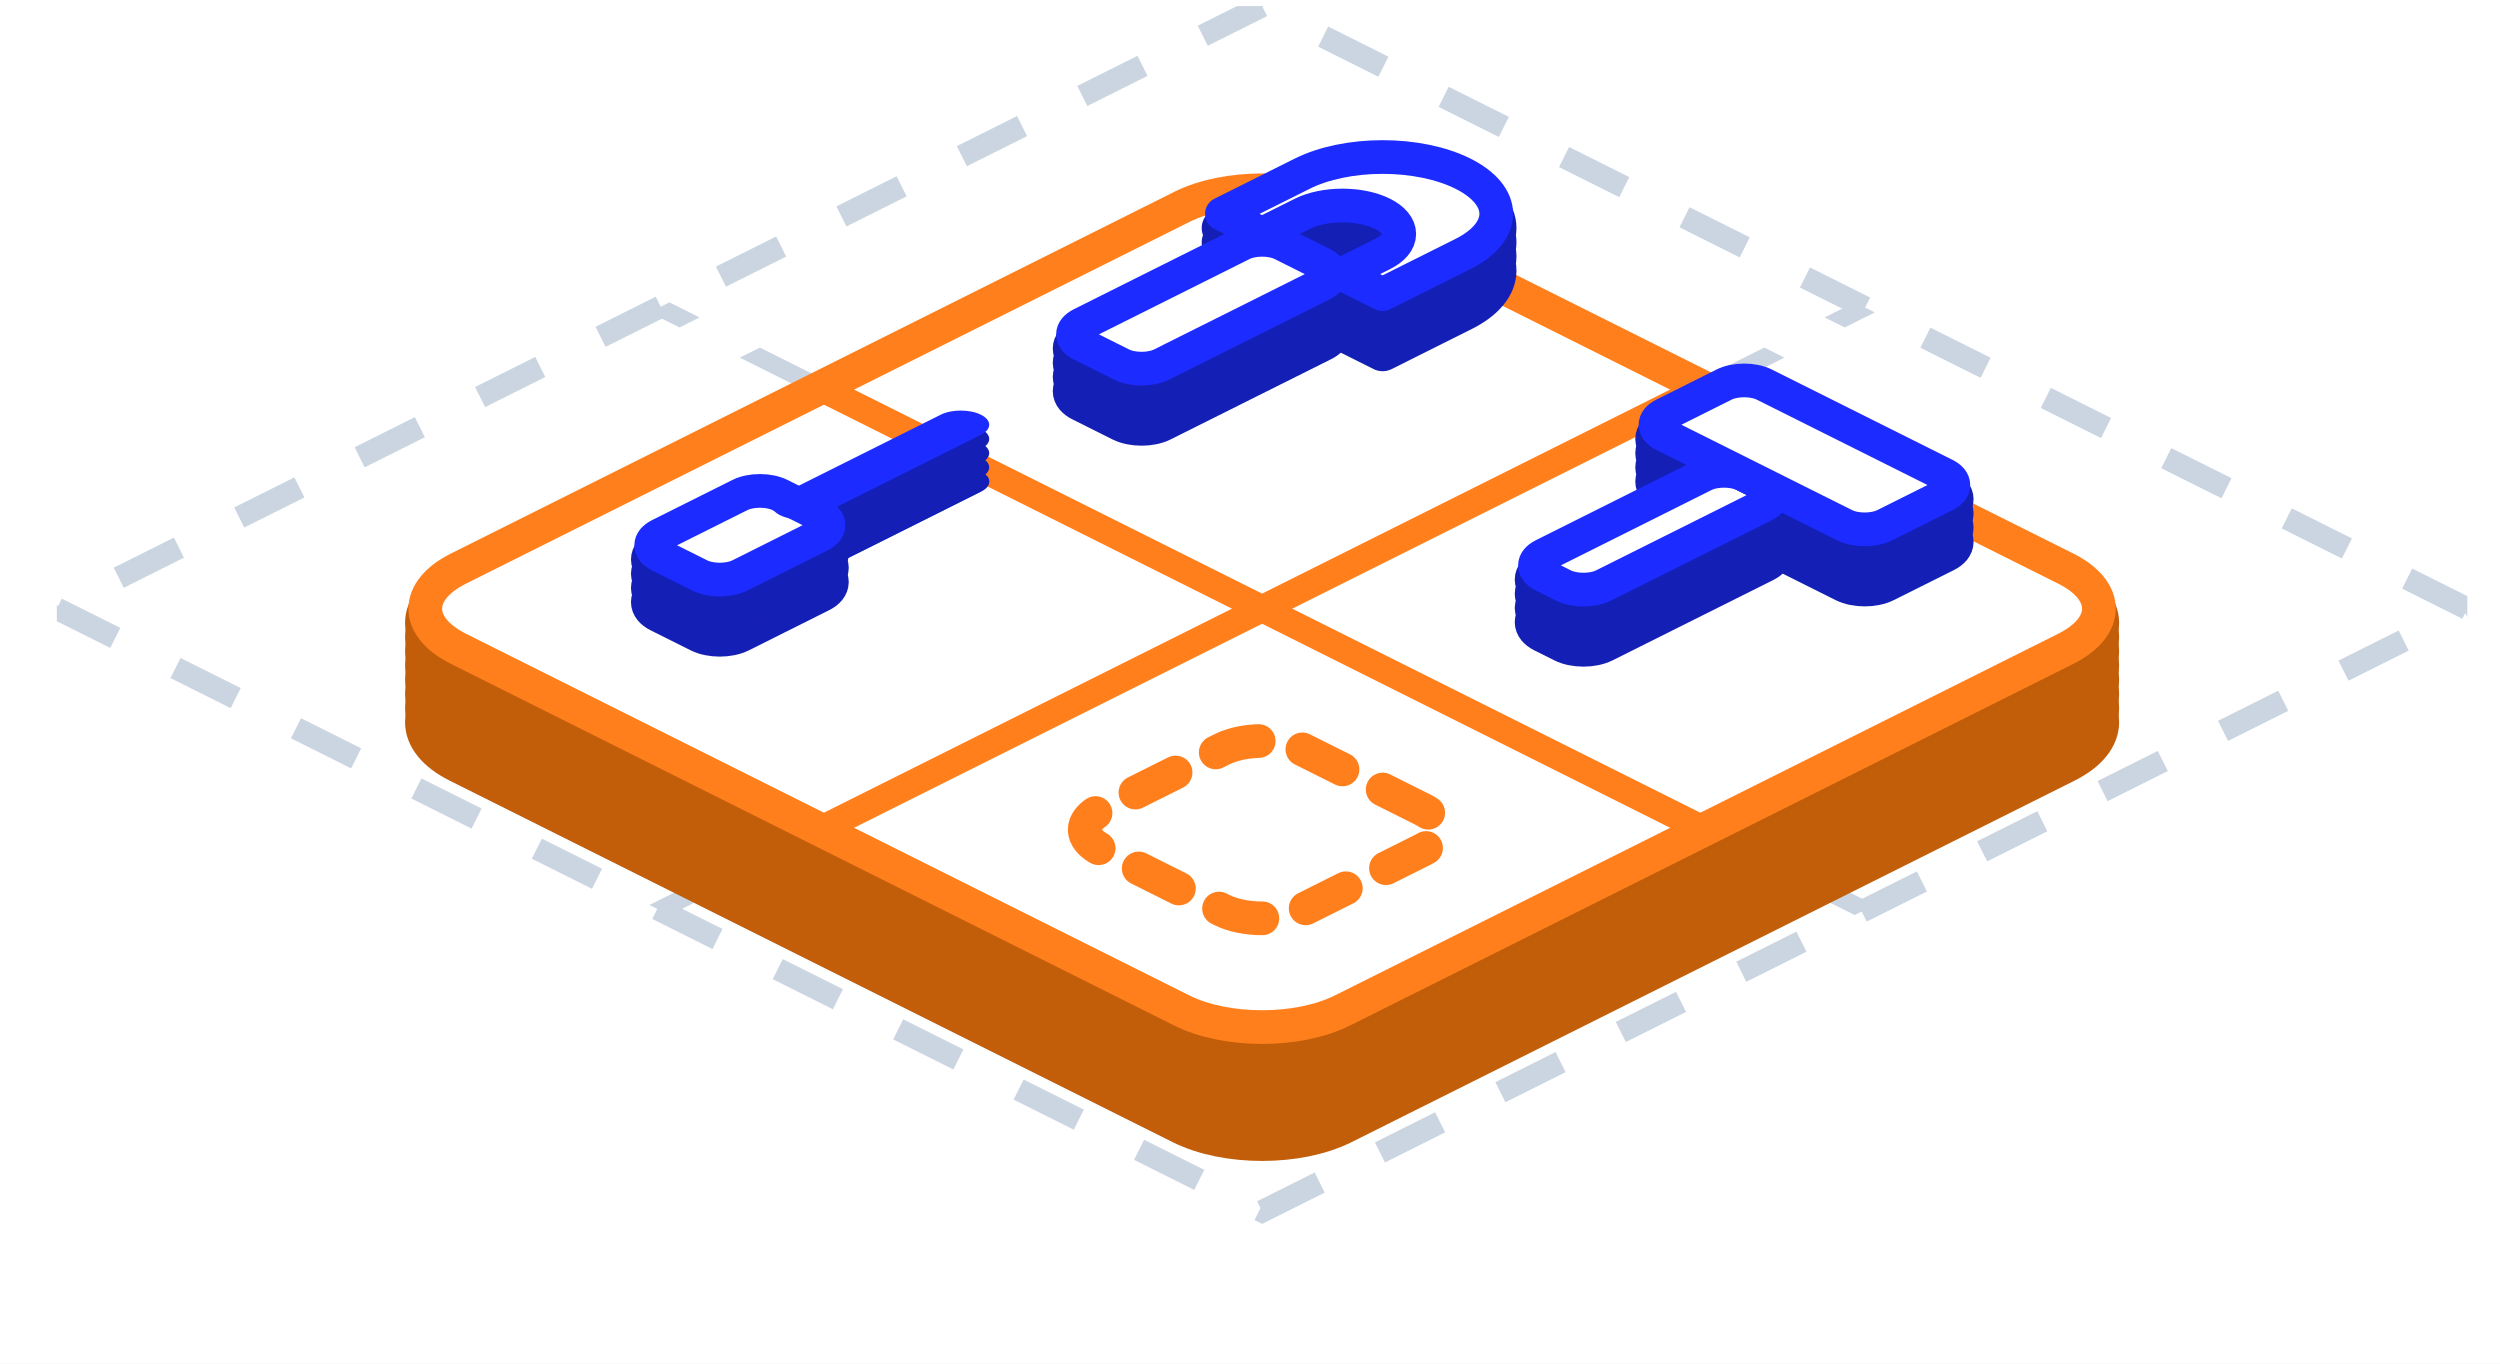
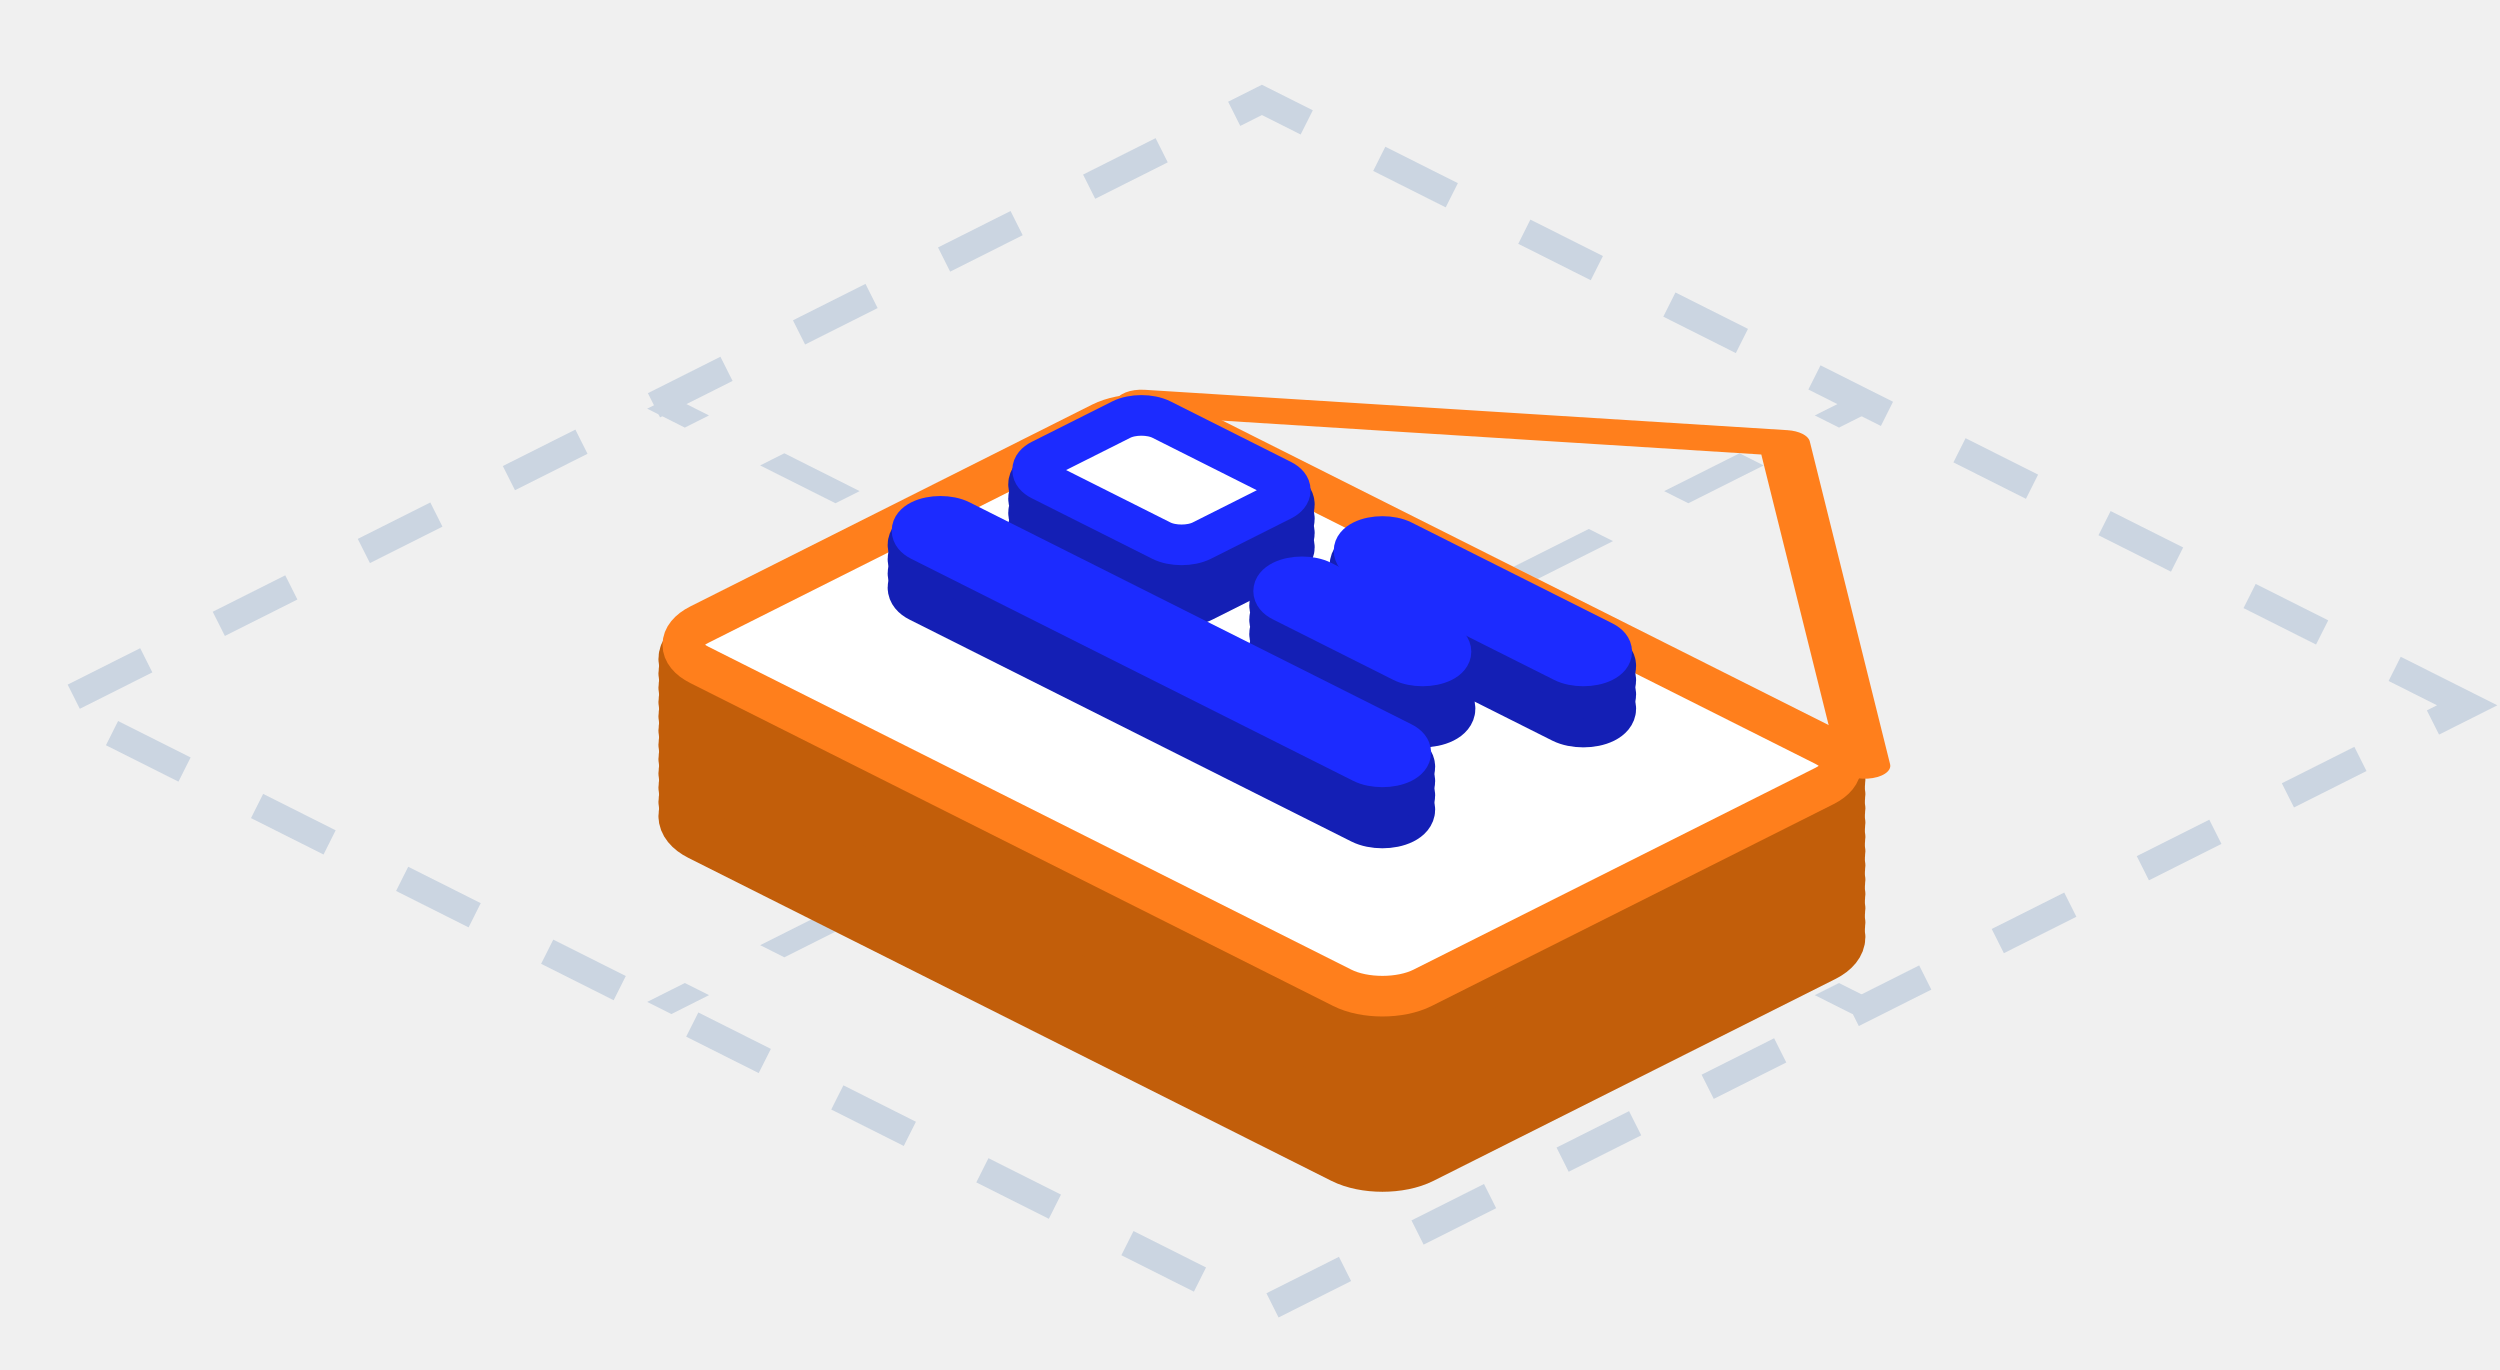
- <svg xmlns="http://www.w3.org/2000/svg" width="88" height="48" viewBox="0 0 88 48" fill="none">
-   <g clip-path="url(#clip0_1308_7983)">
-     <rect width="88" height="48" fill="white" />
-     <g clip-path="url(#clip1_1308_7983)">
-       <path d="M86.852 21.426L44.426 0.213L1.999 21.426L44.426 42.639L86.852 21.426Z" stroke="#CBD5E1" stroke-width="0.791" stroke-dasharray="2.37 2.37" />
-       <path d="M65.641 10.82L65.287 10.643L64.226 11.173L64.58 11.35L64.933 11.527L65.994 10.997L65.641 10.82ZM62.459 12.411L62.105 12.234L59.984 13.295L60.337 13.472L60.691 13.648L62.812 12.588L62.459 12.411ZM58.216 14.532L57.862 14.355L55.741 15.416L56.095 15.593L56.448 15.77L58.57 14.709L58.216 14.532ZM53.973 16.654L53.62 16.477L51.498 17.537L51.852 17.714L52.206 17.891L54.327 16.83L53.973 16.654ZM49.731 18.775L49.377 18.598L47.256 19.659L47.609 19.835L47.963 20.012L50.084 18.952L49.731 18.775ZM45.488 20.896L45.135 20.719L43.013 21.78L43.367 21.957L43.72 22.134L45.842 21.073L45.488 20.896ZM41.245 23.017L40.892 22.841L38.771 23.901L39.124 24.078L39.478 24.255L41.599 23.194L41.245 23.017ZM37.003 25.139L36.649 24.962L34.528 26.023L34.882 26.199L35.235 26.376L37.356 25.316L37.003 25.139ZM32.76 27.26L32.407 27.083L30.285 28.144L30.639 28.321L30.992 28.497L33.114 27.437L32.76 27.26ZM28.517 29.381L28.164 29.205L26.043 30.265L26.396 30.442L26.75 30.619L28.871 29.558L28.517 29.381ZM24.275 31.503L23.921 31.326L22.861 31.856L23.214 32.033L23.568 32.21L24.628 31.68L24.275 31.503Z" fill="#CBD5E1" />
-       <path d="M23.211 10.82L22.857 10.997L23.918 11.527L24.272 11.35L24.625 11.173L23.564 10.643L23.211 10.82ZM26.393 12.411L26.039 12.588L28.161 13.648L28.514 13.472L28.868 13.295L26.747 12.234L26.393 12.411ZM30.636 14.532L30.282 14.709L32.403 15.77L32.757 15.593L33.11 15.416L30.989 14.355L30.636 14.532ZM34.878 16.654L34.525 16.83L36.646 17.891L36.999 17.714L37.353 17.537L35.232 16.477L34.878 16.654ZM39.121 18.775L38.767 18.952L40.889 20.012L41.242 19.835L41.596 19.659L39.474 18.598L39.121 18.775ZM43.364 20.896L43.01 21.073L45.131 22.134L45.485 21.957L45.838 21.78L43.717 20.719L43.364 20.896ZM47.606 23.017L47.253 23.194L49.374 24.255L49.727 24.078L50.081 23.901L47.96 22.841L47.606 23.017ZM51.849 25.139L51.495 25.316L53.617 26.376L53.97 26.199L54.324 26.023L52.202 24.962L51.849 25.139ZM56.091 27.26L55.738 27.437L57.859 28.497L58.213 28.321L58.566 28.144L56.445 27.083L56.091 27.26ZM60.334 29.381L59.98 29.558L62.102 30.619L62.455 30.442L62.809 30.265L60.688 29.205L60.334 29.381ZM64.577 31.503L64.223 31.68L65.284 32.21L65.637 32.033L65.991 31.856L64.93 31.326L64.577 31.503Z" fill="#CBD5E1" />
-       <path d="M72.71 24.012L47.254 11.284C45.692 10.503 43.16 10.503 41.597 11.284L16.142 24.012C14.579 24.793 14.579 26.059 16.142 26.84L41.597 39.568C43.159 40.349 45.692 40.349 47.254 39.568L72.71 26.84C74.272 26.059 74.272 24.793 72.71 24.012Z" fill="white" stroke="#FF7F1C" stroke-width="1.186" stroke-linecap="round" stroke-linejoin="round" />
-       <path d="M72.71 24.012L47.254 11.284C45.692 10.503 43.16 10.503 41.597 11.284L16.142 24.012C14.579 24.793 14.579 26.059 16.142 26.84L41.597 39.568C43.159 40.349 45.692 40.349 47.254 39.568L72.71 26.84C74.272 26.059 74.272 24.793 72.71 24.012Z" fill="#C25E0A" stroke="#C25E0A" stroke-width="1.423" stroke-linecap="round" stroke-linejoin="round" />
-       <path d="M72.71 23.512L47.254 10.784C45.692 10.003 43.16 10.003 41.597 10.784L16.142 23.512C14.579 24.293 14.579 25.559 16.142 26.34L41.597 39.068C43.159 39.849 45.692 39.849 47.254 39.068L72.71 26.34C74.272 25.559 74.272 24.293 72.71 23.512Z" fill="#C25E0A" stroke="#C25E0A" stroke-width="1.423" stroke-linecap="round" stroke-linejoin="round" />
-       <path d="M72.71 23.012L47.254 10.284C45.692 9.503 43.16 9.503 41.597 10.284L16.142 23.012C14.579 23.793 14.579 25.059 16.142 25.84L41.597 38.568C43.159 39.349 45.692 39.349 47.254 38.568L72.71 25.84C74.272 25.059 74.272 23.793 72.71 23.012Z" fill="#C25E0A" stroke="#C25E0A" stroke-width="1.423" stroke-linecap="round" stroke-linejoin="round" />
-       <path d="M72.71 22.512L47.254 9.784C45.692 9.003 43.16 9.003 41.597 9.784L16.142 22.512C14.579 23.293 14.579 24.559 16.142 25.34L41.597 38.068C43.159 38.849 45.692 38.849 47.254 38.068L72.71 25.34C74.272 24.559 74.272 23.293 72.71 22.512Z" fill="#C25E0A" stroke="#C25E0A" stroke-width="1.423" stroke-linecap="round" stroke-linejoin="round" />
-       <path d="M72.71 22.012L47.254 9.284C45.692 8.503 43.16 8.503 41.597 9.284L16.142 22.012C14.579 22.793 14.579 24.059 16.142 24.84L41.597 37.568C43.159 38.349 45.692 38.349 47.254 37.568L72.71 24.84C74.272 24.059 74.272 22.793 72.71 22.012Z" fill="#C25E0A" stroke="#C25E0A" stroke-width="1.423" stroke-linecap="round" stroke-linejoin="round" />
-       <path d="M72.71 21.512L47.254 8.784C45.692 8.003 43.16 8.003 41.597 8.784L16.142 21.512C14.579 22.293 14.579 23.559 16.142 24.34L41.597 37.068C43.159 37.849 45.692 37.849 47.254 37.068L72.71 24.34C74.272 23.559 74.272 22.293 72.71 21.512Z" fill="#C25E0A" stroke="#C25E0A" stroke-width="1.423" stroke-linecap="round" stroke-linejoin="round" />
-       <path d="M72.71 21.012L47.254 8.284C45.692 7.503 43.16 7.503 41.597 8.284L16.142 21.012C14.579 21.793 14.579 23.059 16.142 23.84L41.597 36.568C43.159 37.349 45.692 37.349 47.254 36.568L72.71 23.84C74.272 23.059 74.272 21.793 72.71 21.012Z" fill="#C25E0A" stroke="#C25E0A" stroke-width="1.423" stroke-linecap="round" stroke-linejoin="round" />
-       <path d="M72.71 20.512L47.254 7.784C45.692 7.003 43.16 7.003 41.597 7.784L16.142 20.512C14.579 21.293 14.579 22.559 16.142 23.34L41.597 36.068C43.159 36.849 45.692 36.849 47.254 36.068L72.71 23.34C74.272 22.559 74.272 21.293 72.71 20.512Z" fill="#C25E0A" stroke="#C25E0A" stroke-width="1.423" stroke-linecap="round" stroke-linejoin="round" />
-       <path d="M72.71 20.012L47.254 7.284C45.692 6.503 43.16 6.503 41.597 7.284L16.142 20.012C14.579 20.793 14.579 22.059 16.142 22.84L41.597 35.568C43.159 36.349 45.692 36.349 47.254 35.568L72.71 22.84C74.272 22.059 74.272 20.793 72.71 20.012Z" fill="white" stroke="#FF7F1C" stroke-width="1.186" stroke-linecap="round" stroke-linejoin="round" />
-       <path d="M29.401 13.383C29.108 13.237 28.634 13.237 28.341 13.383C28.048 13.53 28.048 13.767 28.341 13.913L28.871 13.648L29.401 13.383ZM59.453 29.47C59.746 29.616 60.221 29.616 60.514 29.47C60.807 29.323 60.807 29.086 60.514 28.939L59.984 29.204L59.453 29.47ZM28.871 13.648L28.341 13.913L59.453 29.47L59.984 29.204L60.514 28.939L29.401 13.383L28.871 13.648Z" fill="#FF7F1C" />
-       <path d="M60.511 13.913C60.804 13.767 60.804 13.53 60.511 13.383C60.218 13.237 59.743 13.237 59.45 13.383L59.98 13.648L60.511 13.913ZM28.337 28.939C28.044 29.086 28.044 29.323 28.337 29.47C28.63 29.616 29.105 29.616 29.398 29.47L28.868 29.204L28.337 28.939ZM59.98 13.648L59.45 13.383L28.337 28.939L28.868 29.204L29.398 29.47L60.511 13.913L59.98 13.648Z" fill="#FF7F1C" />
-       <path d="M46.547 11.295L45.133 10.588C44.742 10.392 44.109 10.392 43.719 10.588L38.062 13.416C37.671 13.611 37.671 13.928 38.062 14.123L39.476 14.83C39.867 15.026 40.5 15.026 40.89 14.83L46.547 12.002C46.938 11.807 46.938 11.49 46.547 11.295Z" fill="white" stroke="#1C2BFF" stroke-width="1.186" stroke-linecap="round" stroke-linejoin="round" />
-       <path fill-rule="evenodd" clip-rule="evenodd" d="M43.011 9.527L45.84 8.113C46.59 7.738 47.607 7.527 48.668 7.527C49.729 7.527 50.746 7.738 51.496 8.113C52.246 8.488 52.668 8.996 52.668 9.527C52.668 10.057 52.246 10.566 51.496 10.941L48.668 12.355L47.254 11.648L48.668 10.941C49.043 10.754 49.254 10.499 49.254 10.234C49.254 9.969 49.043 9.714 48.668 9.527C48.293 9.339 47.784 9.234 47.254 9.234C46.723 9.234 46.215 9.339 45.84 9.527L44.425 10.234L43.011 9.527Z" fill="white" stroke="#1C2BFF" stroke-width="1.186" stroke-linecap="round" stroke-linejoin="round" />
-       <path d="M46.547 11.295L45.133 10.588C44.742 10.392 44.109 10.392 43.719 10.588L38.062 13.416C37.671 13.611 37.671 13.928 38.062 14.123L39.476 14.83C39.867 15.026 40.5 15.026 40.89 14.83L46.547 12.002C46.938 11.807 46.938 11.49 46.547 11.295Z" fill="#141FB5" stroke="#141FB5" stroke-width="1.423" stroke-linecap="round" stroke-linejoin="round" />
-       <path fill-rule="evenodd" clip-rule="evenodd" d="M43.011 9.527L45.84 8.113C46.59 7.738 47.607 7.527 48.668 7.527C49.729 7.527 50.746 7.738 51.496 8.113C52.246 8.488 52.668 8.996 52.668 9.527C52.668 10.057 52.246 10.566 51.496 10.941L48.668 12.355L47.254 11.648L48.668 10.941C49.043 10.754 49.254 10.499 49.254 10.234C49.254 9.969 49.043 9.714 48.668 9.527C48.293 9.339 47.784 9.234 47.254 9.234C46.723 9.234 46.215 9.339 45.84 9.527L44.425 10.234L43.011 9.527Z" fill="#141FB5" stroke="#141FB5" stroke-width="1.423" stroke-linecap="round" stroke-linejoin="round" />
-       <path d="M46.547 10.795L45.133 10.088C44.742 9.892 44.109 9.892 43.719 10.088L38.062 12.916C37.671 13.111 37.671 13.428 38.062 13.623L39.476 14.33C39.867 14.526 40.5 14.526 40.89 14.33L46.547 11.502C46.938 11.307 46.938 10.99 46.547 10.795Z" fill="#141FB5" stroke="#141FB5" stroke-width="1.423" stroke-linecap="round" stroke-linejoin="round" />
-       <path fill-rule="evenodd" clip-rule="evenodd" d="M43.011 9.027L45.84 7.613C46.59 7.238 47.607 7.027 48.668 7.027C49.729 7.027 50.746 7.238 51.496 7.613C52.246 7.988 52.668 8.496 52.668 9.027C52.668 9.557 52.246 10.066 51.496 10.441L48.668 11.855L47.254 11.148L48.668 10.441C49.043 10.254 49.254 9.999 49.254 9.734C49.254 9.469 49.043 9.214 48.668 9.027C48.293 8.839 47.784 8.734 47.254 8.734C46.723 8.734 46.215 8.839 45.84 9.027L44.425 9.734L43.011 9.027Z" fill="#141FB5" stroke="#141FB5" stroke-width="1.423" stroke-linecap="round" stroke-linejoin="round" />
-       <path d="M46.547 10.295L45.133 9.588C44.742 9.392 44.109 9.392 43.719 9.588L38.062 12.416C37.671 12.611 37.671 12.928 38.062 13.123L39.476 13.83C39.867 14.026 40.5 14.026 40.89 13.83L46.547 11.002C46.938 10.807 46.938 10.49 46.547 10.295Z" fill="#141FB5" stroke="#141FB5" stroke-width="1.423" stroke-linecap="round" stroke-linejoin="round" />
-       <path fill-rule="evenodd" clip-rule="evenodd" d="M43.011 8.527L45.84 7.113C46.59 6.738 47.607 6.527 48.668 6.527C49.729 6.527 50.746 6.738 51.496 7.113C52.246 7.488 52.668 7.996 52.668 8.527C52.668 9.057 52.246 9.566 51.496 9.941L48.668 11.355L47.254 10.648L48.668 9.941C49.043 9.754 49.254 9.499 49.254 9.234C49.254 8.969 49.043 8.714 48.668 8.527C48.293 8.339 47.784 8.234 47.254 8.234C46.723 8.234 46.215 8.339 45.84 8.527L44.425 9.234L43.011 8.527Z" fill="#141FB5" stroke="#141FB5" stroke-width="1.423" stroke-linecap="round" stroke-linejoin="round" />
-       <path d="M46.547 9.795L45.133 9.088C44.742 8.892 44.109 8.892 43.719 9.088L38.062 11.916C37.671 12.111 37.671 12.428 38.062 12.623L39.476 13.33C39.867 13.526 40.5 13.526 40.89 13.33L46.547 10.502C46.938 10.307 46.938 9.99 46.547 9.795Z" fill="#141FB5" stroke="#141FB5" stroke-width="1.423" stroke-linecap="round" stroke-linejoin="round" />
-       <path fill-rule="evenodd" clip-rule="evenodd" d="M43.011 8.027L45.84 6.613C46.59 6.238 47.607 6.027 48.668 6.027C49.729 6.027 50.746 6.238 51.496 6.613C52.246 6.988 52.668 7.496 52.668 8.027C52.668 8.557 52.246 9.066 51.496 9.441L48.668 10.855L47.254 10.148L48.668 9.441C49.043 9.254 49.254 8.999 49.254 8.734C49.254 8.469 49.043 8.214 48.668 8.027C48.293 7.839 47.784 7.734 47.254 7.734C46.723 7.734 46.215 7.839 45.84 8.027L44.425 8.734L43.011 8.027Z" fill="#141FB5" stroke="#141FB5" stroke-width="1.423" stroke-linecap="round" stroke-linejoin="round" />
-       <path d="M46.547 9.295L45.133 8.588C44.742 8.392 44.109 8.392 43.719 8.588L38.062 11.416C37.671 11.611 37.671 11.928 38.062 12.123L39.476 12.83C39.867 13.026 40.5 13.026 40.89 12.83L46.547 10.002C46.938 9.807 46.938 9.49 46.547 9.295Z" fill="white" stroke="#1C2BFF" stroke-width="1.186" stroke-linecap="round" stroke-linejoin="round" />
-       <path fill-rule="evenodd" clip-rule="evenodd" d="M43.011 7.527L45.84 6.113C46.59 5.738 47.607 5.527 48.668 5.527C49.729 5.527 50.746 5.738 51.496 6.113C52.246 6.488 52.668 6.996 52.668 7.527C52.668 8.057 52.246 8.566 51.496 8.941L48.668 10.355L47.254 9.648L48.668 8.941C49.043 8.754 49.254 8.499 49.254 8.234C49.254 7.969 49.043 7.714 48.668 7.527C48.293 7.339 47.784 7.234 47.254 7.234C46.723 7.234 46.215 7.339 45.84 7.527L44.425 8.234L43.011 7.527Z" fill="white" stroke="#1C2BFF" stroke-width="1.186" stroke-linecap="round" stroke-linejoin="round" />
-       <path d="M62.102 19.073L61.395 18.719C61.004 18.524 60.371 18.524 59.98 18.719L54.324 21.547C53.933 21.743 53.933 22.059 54.324 22.255L55.031 22.608C55.421 22.803 56.054 22.803 56.445 22.608L62.102 19.78C62.492 19.584 62.492 19.268 62.102 19.073Z" fill="white" stroke="#1C2BFF" stroke-width="1.186" stroke-linecap="round" stroke-linejoin="round" />
-       <path d="M68.466 18.719L62.102 15.537C61.711 15.342 61.078 15.342 60.687 15.537L58.566 16.598C58.176 16.793 58.176 17.11 58.566 17.305L64.93 20.487C65.321 20.682 65.954 20.682 66.344 20.487L68.466 19.426C68.856 19.231 68.856 18.914 68.466 18.719Z" fill="white" stroke="#1C2BFF" stroke-width="1.186" stroke-linecap="round" stroke-linejoin="round" />
-       <path d="M62.102 19.073L61.395 18.719C61.004 18.524 60.371 18.524 59.98 18.719L54.324 21.547C53.933 21.743 53.933 22.059 54.324 22.255L55.031 22.608C55.421 22.803 56.054 22.803 56.445 22.608L62.102 19.78C62.492 19.584 62.492 19.268 62.102 19.073Z" fill="#141FB5" stroke="#141FB5" stroke-width="1.423" stroke-linecap="round" stroke-linejoin="round" />
-       <path d="M68.466 18.719L62.102 15.537C61.711 15.342 61.078 15.342 60.687 15.537L58.566 16.598C58.176 16.793 58.176 17.11 58.566 17.305L64.93 20.487C65.321 20.682 65.954 20.682 66.344 20.487L68.466 19.426C68.856 19.231 68.856 18.914 68.466 18.719Z" fill="#141FB5" stroke="#141FB5" stroke-width="1.423" stroke-linecap="round" stroke-linejoin="round" />
-       <path d="M62.102 18.573L61.395 18.219C61.004 18.024 60.371 18.024 59.98 18.219L54.324 21.047C53.933 21.243 53.933 21.559 54.324 21.755L55.031 22.108C55.421 22.303 56.054 22.303 56.445 22.108L62.102 19.28C62.492 19.084 62.492 18.768 62.102 18.573Z" fill="#141FB5" stroke="#141FB5" stroke-width="1.423" stroke-linecap="round" stroke-linejoin="round" />
-       <path d="M68.466 18.219L62.102 15.037C61.711 14.842 61.078 14.842 60.687 15.037L58.566 16.098C58.176 16.293 58.176 16.61 58.566 16.805L64.93 19.987C65.321 20.182 65.954 20.182 66.344 19.987L68.466 18.926C68.856 18.731 68.856 18.414 68.466 18.219Z" fill="#141FB5" stroke="#141FB5" stroke-width="1.423" stroke-linecap="round" stroke-linejoin="round" />
-       <path d="M62.102 18.073L61.395 17.719C61.004 17.524 60.371 17.524 59.98 17.719L54.324 20.547C53.933 20.743 53.933 21.059 54.324 21.255L55.031 21.608C55.421 21.803 56.054 21.803 56.445 21.608L62.102 18.78C62.492 18.584 62.492 18.268 62.102 18.073Z" fill="#141FB5" stroke="#141FB5" stroke-width="1.423" stroke-linecap="round" stroke-linejoin="round" />
-       <path d="M68.466 17.719L62.102 14.537C61.711 14.342 61.078 14.342 60.687 14.537L58.566 15.598C58.176 15.793 58.176 16.11 58.566 16.305L64.93 19.487C65.321 19.682 65.954 19.682 66.344 19.487L68.466 18.426C68.856 18.231 68.856 17.914 68.466 17.719Z" fill="#141FB5" stroke="#141FB5" stroke-width="1.423" stroke-linecap="round" stroke-linejoin="round" />
-       <path d="M62.102 17.573L61.395 17.219C61.004 17.024 60.371 17.024 59.98 17.219L54.324 20.047C53.933 20.243 53.933 20.559 54.324 20.755L55.031 21.108C55.421 21.303 56.054 21.303 56.445 21.108L62.102 18.28C62.492 18.084 62.492 17.768 62.102 17.573Z" fill="#141FB5" stroke="#141FB5" stroke-width="1.423" stroke-linecap="round" stroke-linejoin="round" />
-       <path d="M68.466 17.219L62.102 14.037C61.711 13.842 61.078 13.842 60.687 14.037L58.566 15.098C58.176 15.293 58.176 15.61 58.566 15.805L64.93 18.987C65.321 19.182 65.954 19.182 66.344 18.987L68.466 17.926C68.856 17.731 68.856 17.414 68.466 17.219Z" fill="#141FB5" stroke="#141FB5" stroke-width="1.423" stroke-linecap="round" stroke-linejoin="round" />
-       <path d="M62.102 17.073L61.395 16.719C61.004 16.524 60.371 16.524 59.98 16.719L54.324 19.547C53.933 19.743 53.933 20.059 54.324 20.255L55.031 20.608C55.421 20.803 56.054 20.803 56.445 20.608L62.102 17.78C62.492 17.584 62.492 17.268 62.102 17.073Z" fill="white" stroke="#1C2BFF" stroke-width="1.186" stroke-linecap="round" stroke-linejoin="round" />
-       <path d="M68.466 16.719L62.102 13.537C61.711 13.342 61.078 13.342 60.687 13.537L58.566 14.598C58.176 14.793 58.176 15.11 58.566 15.305L64.93 18.487C65.321 18.682 65.954 18.682 66.344 18.487L68.466 17.426C68.856 17.231 68.856 16.914 68.466 16.719Z" fill="white" stroke="#1C2BFF" stroke-width="1.186" stroke-linecap="round" stroke-linejoin="round" />
-       <path d="M28.871 20.133L27.457 19.426C27.067 19.231 26.433 19.231 26.043 19.426L23.215 20.84C22.824 21.036 22.824 21.352 23.215 21.548L24.629 22.255C25.019 22.45 25.652 22.45 26.043 22.255L28.871 20.84C29.262 20.645 29.262 20.329 28.871 20.133Z" fill="white" stroke="#1C2BFF" stroke-width="1.186" stroke-linecap="round" stroke-linejoin="round" />
-       <path d="M27.456 19.427C27.066 19.622 27.066 19.938 27.456 20.134C27.847 20.329 28.48 20.329 28.871 20.134L28.163 19.78L27.456 19.427ZM34.527 17.305C34.918 17.11 34.918 16.793 34.527 16.598C34.137 16.403 33.504 16.403 33.113 16.598L33.82 16.952L34.527 17.305ZM28.163 19.78L28.871 20.134L34.527 17.305L33.82 16.952L33.113 16.598L27.456 19.427L28.163 19.78Z" fill="#1C2BFF" />
-       <path d="M28.871 20.133L27.457 19.426C27.067 19.231 26.433 19.231 26.043 19.426L23.215 20.84C22.824 21.036 22.824 21.352 23.215 21.548L24.629 22.255C25.019 22.45 25.652 22.45 26.043 22.255L28.871 20.84C29.262 20.645 29.262 20.329 28.871 20.133Z" fill="#141FB5" stroke="#141FB5" stroke-width="1.423" stroke-linecap="round" stroke-linejoin="round" />
-       <path d="M27.456 19.427C27.066 19.622 27.066 19.938 27.456 20.134C27.847 20.329 28.48 20.329 28.871 20.134L28.163 19.78L27.456 19.427ZM34.527 17.305C34.918 17.11 34.918 16.793 34.527 16.598C34.137 16.403 33.504 16.403 33.113 16.598L33.82 16.952L34.527 17.305ZM28.163 19.78L28.871 20.134L34.527 17.305L33.82 16.952L33.113 16.598L27.456 19.427L28.163 19.78Z" fill="#141FB5" />
-       <path d="M28.871 19.633L27.457 18.926C27.067 18.731 26.433 18.731 26.043 18.926L23.215 20.34C22.824 20.536 22.824 20.852 23.215 21.048L24.629 21.755C25.019 21.95 25.652 21.95 26.043 21.755L28.871 20.34C29.262 20.145 29.262 19.829 28.871 19.633Z" fill="#141FB5" stroke="#141FB5" stroke-width="1.423" stroke-linecap="round" stroke-linejoin="round" />
-       <path d="M27.456 18.927C27.066 19.122 27.066 19.438 27.456 19.634C27.847 19.829 28.48 19.829 28.871 19.634L28.163 19.28L27.456 18.927ZM34.527 16.805C34.918 16.61 34.918 16.293 34.527 16.098C34.137 15.903 33.504 15.903 33.113 16.098L33.82 16.452L34.527 16.805ZM28.163 19.28L28.871 19.634L34.527 16.805L33.82 16.452L33.113 16.098L27.456 18.927L28.163 19.28Z" fill="#141FB5" />
-       <path d="M28.871 19.133L27.457 18.426C27.067 18.231 26.433 18.231 26.043 18.426L23.215 19.84C22.824 20.036 22.824 20.352 23.215 20.548L24.629 21.255C25.019 21.45 25.652 21.45 26.043 21.255L28.871 19.84C29.262 19.645 29.262 19.329 28.871 19.133Z" fill="#141FB5" stroke="#141FB5" stroke-width="1.423" stroke-linecap="round" stroke-linejoin="round" />
-       <path d="M27.456 18.427C27.066 18.622 27.066 18.938 27.456 19.134C27.847 19.329 28.48 19.329 28.871 19.134L28.163 18.78L27.456 18.427ZM34.527 16.305C34.918 16.11 34.918 15.793 34.527 15.598C34.137 15.403 33.504 15.403 33.113 15.598L33.82 15.952L34.527 16.305ZM28.163 18.78L28.871 19.134L34.527 16.305L33.82 15.952L33.113 15.598L27.456 18.427L28.163 18.78Z" fill="#141FB5" />
-       <path d="M28.871 18.633L27.457 17.926C27.067 17.731 26.433 17.731 26.043 17.926L23.215 19.34C22.824 19.536 22.824 19.852 23.215 20.048L24.629 20.755C25.019 20.95 25.652 20.95 26.043 20.755L28.871 19.34C29.262 19.145 29.262 18.829 28.871 18.633Z" fill="#141FB5" stroke="#141FB5" stroke-width="1.423" stroke-linecap="round" stroke-linejoin="round" />
-       <path d="M27.456 17.927C27.066 18.122 27.066 18.438 27.456 18.634C27.847 18.829 28.48 18.829 28.871 18.634L28.163 18.28L27.456 17.927ZM34.527 15.805C34.918 15.61 34.918 15.293 34.527 15.098C34.137 14.903 33.504 14.903 33.113 15.098L33.82 15.452L34.527 15.805ZM28.163 18.28L28.871 18.634L34.527 15.805L33.82 15.452L33.113 15.098L27.456 17.927L28.163 18.28Z" fill="#141FB5" />
-       <path d="M28.871 18.133L27.457 17.426C27.067 17.231 26.433 17.231 26.043 17.426L23.215 18.84C22.824 19.036 22.824 19.352 23.215 19.548L24.629 20.255C25.019 20.45 25.652 20.45 26.043 20.255L28.871 18.84C29.262 18.645 29.262 18.329 28.871 18.133Z" fill="white" stroke="#1C2BFF" stroke-width="1.186" stroke-linecap="round" stroke-linejoin="round" />
-       <path d="M27.456 17.427C27.066 17.622 27.066 17.938 27.456 18.134C27.847 18.329 28.48 18.329 28.871 18.134L28.163 17.78L27.456 17.427ZM34.527 15.305C34.918 15.11 34.918 14.793 34.527 14.598C34.137 14.403 33.504 14.403 33.113 14.598L33.82 14.952L34.527 15.305ZM28.163 17.78L28.871 18.134L34.527 15.305L33.82 14.952L33.113 14.598L27.456 17.427L28.163 17.78Z" fill="#1C2BFF" />
-       <path d="M50.083 28.497L45.84 26.376C45.059 25.985 43.793 25.985 43.012 26.376L38.769 28.497C37.988 28.888 37.988 29.521 38.769 29.912L43.012 32.033C43.793 32.423 45.059 32.423 45.84 32.033L50.083 29.912C50.864 29.521 50.864 28.888 50.083 28.497Z" stroke="#FF7F1C" stroke-width="1.186" stroke-linecap="round" stroke-linejoin="round" stroke-dasharray="1.58 1.58" />
-     </g>
-   </g>
-   <defs>
-     <clipPath id="clip0_1308_7983">
-       <rect width="88" height="48" fill="white" />
-     </clipPath>
-     <clipPath id="clip1_1308_7983">
-       <rect width="84.85" height="48" fill="white" transform="translate(2 0.213135)" />
-     </clipPath>
-   </defs>
+ <svg xmlns="http://www.w3.org/2000/svg" width="73" height="40" viewBox="0 0 73 40" fill="none">
+   <path d="M72.042 20.595L36.848 2.917L1.653 20.595L36.848 38.272L72.042 20.595Z" stroke="#CBD5E1" stroke-width="0.791" stroke-dasharray="2.37 2.37" />
+   <path d="M54.445 11.756L54.092 11.578L52.992 12.131L53.346 12.308L53.699 12.486L54.798 11.933L54.445 11.756ZM51.146 13.413L50.793 13.236L48.593 14.341L48.946 14.518L49.299 14.695L51.499 13.591L51.146 13.413ZM46.746 15.623L46.393 15.445L44.194 16.55L44.547 16.728L44.9 16.905L47.1 15.8L46.746 15.623ZM42.347 17.833L41.994 17.655L39.794 18.76L40.148 18.937L40.501 19.115L42.7 18.01L42.347 17.833ZM37.948 20.042L37.595 19.865L35.395 20.97L35.748 21.147L36.101 21.325L38.301 20.22L37.948 20.042ZM33.548 22.252L33.195 22.075L30.996 23.179L31.349 23.357L31.702 23.534L33.902 22.429L33.548 22.252ZM29.149 24.462L28.796 24.284L26.596 25.389L26.95 25.567L27.303 25.744L29.502 24.639L29.149 24.462ZM24.75 26.671L24.397 26.494L22.197 27.599L22.55 27.776L22.903 27.954L25.103 26.849L24.75 26.671ZM20.351 28.881L19.997 28.704L18.897 29.256L19.251 29.433L19.604 29.611L20.704 29.058L20.351 28.881Z" fill="#CBD5E1" />
+   <path d="M19.25 11.756L18.897 11.933L19.997 12.486L20.35 12.308L20.703 12.131L19.603 11.578L19.25 11.756ZM22.549 13.413L22.196 13.591L24.396 14.695L24.749 14.518L25.102 14.341L22.903 13.236L22.549 13.413ZM26.949 15.623L26.596 15.8L28.795 16.905L29.148 16.728L29.502 16.55L27.302 15.445L26.949 15.623ZM31.348 17.833L30.995 18.01L33.195 19.115L33.548 18.937L33.901 18.76L31.701 17.655L31.348 17.833ZM35.748 20.042L35.394 20.22L37.594 21.325L37.947 21.147L38.3 20.97L36.101 19.865L35.748 20.042ZM40.147 22.252L39.794 22.429L41.993 23.534L42.346 23.357L42.7 23.179L40.5 22.075L40.147 22.252ZM44.546 24.462L44.193 24.639L46.393 25.744L46.746 25.567L47.099 25.389L44.899 24.284L44.546 24.462ZM48.946 26.671L48.592 26.849L50.792 27.954L51.145 27.776L51.498 27.599L49.299 26.494L48.946 26.671ZM53.345 28.881L52.992 29.058L54.091 29.611L54.445 29.433L54.798 29.256L53.698 28.704L53.345 28.881Z" fill="#CBD5E1" />
+   <path d="M53.272 26.773L34.501 17.345C33.853 17.02 32.803 17.02 32.155 17.345L20.423 23.238C19.776 23.563 19.776 24.091 20.423 24.416L39.194 33.844C39.842 34.17 40.892 34.17 41.54 33.844L53.272 27.952C53.92 27.626 53.92 27.099 53.272 26.773Z" fill="white" stroke="#FF7F1C" stroke-width="1.186" stroke-linecap="round" stroke-linejoin="round" />
+   <path d="M53.272 26.773L34.501 17.345C33.853 17.02 32.803 17.02 32.155 17.345L20.423 23.238C19.776 23.563 19.776 24.091 20.423 24.416L39.194 33.844C39.842 34.17 40.892 34.17 41.54 33.844L53.272 27.952C53.92 27.626 53.92 27.099 53.272 26.773Z" fill="#C25E0A" stroke="#C25E0A" stroke-width="1.423" stroke-linecap="round" stroke-linejoin="round" />
+   <path d="M53.272 26.357L34.501 16.929C33.853 16.603 32.803 16.603 32.155 16.929L20.423 22.821C19.776 23.147 19.776 23.674 20.423 24L39.194 33.428C39.842 33.753 40.892 33.753 41.54 33.428L53.272 27.535C53.92 27.21 53.92 26.682 53.272 26.357Z" fill="#C25E0A" stroke="#C25E0A" stroke-width="1.423" stroke-linecap="round" stroke-linejoin="round" />
+   <path d="M53.272 25.94L34.501 16.512C33.853 16.186 32.803 16.186 32.155 16.512L20.423 22.404C19.776 22.73 19.776 23.257 20.423 23.583L39.194 33.011C39.842 33.336 40.892 33.336 41.54 33.011L53.272 27.118C53.92 26.793 53.92 26.265 53.272 25.94Z" fill="#C25E0A" stroke="#C25E0A" stroke-width="1.423" stroke-linecap="round" stroke-linejoin="round" />
+   <path d="M53.272 25.523L34.501 16.095C33.853 15.77 32.803 15.77 32.155 16.095L20.423 21.988C19.776 22.313 19.776 22.841 20.423 23.166L39.194 32.594C39.842 32.92 40.892 32.92 41.54 32.594L53.272 26.702C53.92 26.376 53.92 25.849 53.272 25.523Z" fill="#C25E0A" stroke="#C25E0A" stroke-width="1.423" stroke-linecap="round" stroke-linejoin="round" />
+   <path d="M53.272 25.107L34.501 15.679C33.853 15.353 32.803 15.353 32.155 15.679L20.423 21.571C19.776 21.897 19.776 22.424 20.423 22.75L39.194 32.178C39.842 32.503 40.892 32.503 41.54 32.178L53.272 26.285C53.92 25.96 53.92 25.432 53.272 25.107Z" fill="#C25E0A" stroke="#C25E0A" stroke-width="1.423" stroke-linecap="round" stroke-linejoin="round" />
+   <path d="M53.272 24.69L34.501 15.262C33.853 14.936 32.803 14.936 32.155 15.262L20.423 21.154C19.776 21.48 19.776 22.007 20.423 22.333L39.194 31.761C39.842 32.086 40.892 32.086 41.54 31.761L53.272 25.868C53.92 25.543 53.92 25.015 53.272 24.69Z" fill="#C25E0A" stroke="#C25E0A" stroke-width="1.423" stroke-linecap="round" stroke-linejoin="round" />
+   <path d="M53.272 24.273L34.501 14.845C33.853 14.52 32.803 14.52 32.155 14.845L20.423 20.738C19.776 21.063 19.776 21.591 20.423 21.916L39.194 31.344C39.842 31.67 40.892 31.67 41.54 31.344L53.272 25.452C53.92 25.126 53.92 24.599 53.272 24.273Z" fill="#C25E0A" stroke="#C25E0A" stroke-width="1.423" stroke-linecap="round" stroke-linejoin="round" />
+   <path d="M53.272 23.857L34.501 14.429C33.853 14.103 32.803 14.103 32.155 14.429L20.423 20.321C19.776 20.647 19.776 21.174 20.423 21.5L39.194 30.928C39.842 31.253 40.892 31.253 41.54 30.928L53.272 25.035C53.92 24.71 53.92 24.182 53.272 23.857Z" fill="#C25E0A" stroke="#C25E0A" stroke-width="1.423" stroke-linecap="round" stroke-linejoin="round" />
+   <path d="M53.272 23.44L34.501 14.012C33.853 13.686 32.803 13.686 32.155 14.012L20.423 19.904C19.776 20.23 19.776 20.757 20.423 21.083L39.194 30.511C39.842 30.836 40.892 30.836 41.54 30.511L53.272 24.618C53.92 24.293 53.92 23.765 53.272 23.44Z" fill="#C25E0A" stroke="#C25E0A" stroke-width="1.423" stroke-linecap="round" stroke-linejoin="round" />
+   <path d="M53.272 23.023L34.501 13.595C33.853 13.27 32.803 13.27 32.155 13.595L20.423 19.488C19.776 19.813 19.776 20.341 20.423 20.666L39.194 30.094C39.842 30.42 40.892 30.42 41.54 30.094L53.272 24.202C53.92 23.876 53.92 23.349 53.272 23.023Z" fill="#C25E0A" stroke="#C25E0A" stroke-width="1.423" stroke-linecap="round" stroke-linejoin="round" />
+   <path d="M53.272 22.607L34.501 13.179C33.853 12.853 32.803 12.853 32.155 13.179L20.423 19.071C19.776 19.397 19.776 19.924 20.423 20.25L39.194 29.678C39.842 30.003 40.892 30.003 41.54 29.678L53.272 23.785C53.92 23.46 53.92 22.932 53.272 22.607Z" fill="#C25E0A" stroke="#C25E0A" stroke-width="1.423" stroke-linecap="round" stroke-linejoin="round" />
+   <path d="M53.272 22.19L34.501 12.762C33.853 12.436 32.803 12.436 32.155 12.762L20.423 18.654C19.776 18.98 19.776 19.507 20.423 19.833L39.194 29.261C39.842 29.586 40.892 29.586 41.54 29.261L53.272 23.368C53.92 23.043 53.92 22.515 53.272 22.19Z" fill="#C25E0A" stroke="#C25E0A" stroke-width="1.423" stroke-linecap="round" stroke-linejoin="round" />
+   <path d="M53.272 21.773L34.501 12.345C33.853 12.02 32.803 12.02 32.155 12.345L20.423 18.238C19.776 18.563 19.776 19.091 20.423 19.416L39.194 28.844C39.842 29.17 40.892 29.17 41.54 28.844L53.272 22.952C53.92 22.626 53.92 22.099 53.272 21.773Z" fill="white" stroke="#FF7F1C" stroke-width="1.186" stroke-linecap="round" stroke-linejoin="round" />
+   <path d="M33.424 11.382C33.013 11.356 32.639 11.503 32.587 11.709C32.536 11.915 32.827 12.103 33.238 12.129L33.331 11.756L33.424 11.382ZM52.101 12.934L52.845 12.887C52.802 12.717 52.534 12.582 52.194 12.561L52.101 12.934ZM53.704 22.409C53.755 22.615 54.13 22.762 54.541 22.736C54.951 22.71 55.242 22.522 55.191 22.316L54.448 22.362L53.704 22.409ZM33.331 11.756L33.238 12.129L52.008 13.308L52.101 12.934L52.194 12.561L33.424 11.382L33.331 11.756ZM52.101 12.934L51.358 12.981L53.704 22.409L54.448 22.362L55.191 22.316L52.845 12.887L52.101 12.934Z" fill="#FF7F1C" />
+   <path d="M37.434 15.686L33.915 13.919C33.591 13.756 33.066 13.756 32.742 13.919L30.395 15.097C30.071 15.26 30.071 15.524 30.395 15.686L33.915 17.454C34.239 17.617 34.764 17.617 35.088 17.454L37.434 16.276C37.758 16.113 37.758 15.849 37.434 15.686Z" fill="white" stroke="#1C2BFF" stroke-width="1.186" stroke-linecap="round" stroke-linejoin="round" />
+   <path d="M46.819 20.401L40.954 17.454C40.63 17.292 40.105 17.292 39.781 17.454C39.457 17.617 39.457 17.881 39.781 18.044L45.646 20.99C45.97 21.152 46.496 21.152 46.819 20.99C47.144 20.827 47.144 20.563 46.819 20.401Z" fill="white" stroke="#1C2BFF" stroke-width="1.186" stroke-linecap="round" stroke-linejoin="round" />
+   <path d="M42.126 20.4L38.606 18.633C38.282 18.47 37.757 18.47 37.433 18.633C37.109 18.795 37.109 19.059 37.433 19.222L40.952 20.989C41.276 21.152 41.802 21.152 42.126 20.989C42.45 20.827 42.45 20.563 42.126 20.4Z" fill="white" stroke="#1C2BFF" stroke-width="1.186" stroke-linecap="round" stroke-linejoin="round" />
+   <path d="M37.434 15.686L33.915 13.919C33.591 13.756 33.066 13.756 32.742 13.919L30.395 15.097C30.071 15.26 30.071 15.524 30.395 15.686L33.915 17.454C34.239 17.617 34.764 17.617 35.088 17.454L37.434 16.276C37.758 16.113 37.758 15.849 37.434 15.686Z" fill="#141FB5" stroke="#141FB5" stroke-width="1.423" stroke-linecap="round" stroke-linejoin="round" />
+   <path d="M46.819 20.401L40.954 17.454C40.63 17.292 40.105 17.292 39.781 17.454C39.457 17.617 39.457 17.881 39.781 18.044L45.646 20.99C45.97 21.152 46.496 21.152 46.819 20.99C47.144 20.827 47.144 20.563 46.819 20.401Z" fill="#141FB5" stroke="#141FB5" stroke-width="1.423" stroke-linecap="round" stroke-linejoin="round" />
+   <path d="M42.126 20.4L38.606 18.633C38.282 18.47 37.757 18.47 37.433 18.633C37.109 18.795 37.109 19.059 37.433 19.222L40.952 20.989C41.276 21.152 41.802 21.152 42.126 20.989C42.45 20.827 42.45 20.563 42.126 20.4Z" fill="#141FB5" stroke="#141FB5" stroke-width="1.423" stroke-linecap="round" stroke-linejoin="round" />
+   <path d="M37.434 15.27L33.915 13.502C33.591 13.339 33.066 13.339 32.742 13.502L30.395 14.681C30.071 14.843 30.071 15.107 30.395 15.27L33.915 17.038C34.239 17.2 34.764 17.2 35.088 17.038L37.434 15.859C37.758 15.697 37.758 15.433 37.434 15.27Z" fill="#141FB5" stroke="#141FB5" stroke-width="1.423" stroke-linecap="round" stroke-linejoin="round" />
+   <path d="M46.819 19.984L40.954 17.038C40.63 16.875 40.105 16.875 39.781 17.038C39.457 17.201 39.457 17.464 39.781 17.627L45.646 20.573C45.97 20.736 46.496 20.736 46.819 20.573C47.144 20.411 47.144 20.147 46.819 19.984Z" fill="#141FB5" stroke="#141FB5" stroke-width="1.423" stroke-linecap="round" stroke-linejoin="round" />
+   <path d="M42.126 19.984L38.606 18.216C38.282 18.053 37.757 18.053 37.433 18.216C37.109 18.379 37.109 18.643 37.433 18.805L40.952 20.573C41.276 20.736 41.802 20.736 42.126 20.573C42.45 20.41 42.45 20.146 42.126 19.984Z" fill="#141FB5" stroke="#141FB5" stroke-width="1.423" stroke-linecap="round" stroke-linejoin="round" />
+   <path d="M37.434 14.853L33.915 13.086C33.591 12.923 33.066 12.923 32.742 13.086L30.395 14.264C30.071 14.427 30.071 14.691 30.395 14.853L33.915 16.621C34.239 16.784 34.764 16.784 35.088 16.621L37.434 15.443C37.758 15.28 37.758 15.016 37.434 14.853Z" fill="#141FB5" stroke="#141FB5" stroke-width="1.423" stroke-linecap="round" stroke-linejoin="round" />
+   <path d="M46.819 19.568L40.954 16.621C40.63 16.459 40.105 16.459 39.781 16.621C39.457 16.784 39.457 17.048 39.781 17.21L45.646 20.157C45.97 20.32 46.496 20.32 46.819 20.157C47.144 19.994 47.144 19.73 46.819 19.568Z" fill="#141FB5" stroke="#141FB5" stroke-width="1.423" stroke-linecap="round" stroke-linejoin="round" />
+   <path d="M42.126 19.567L38.606 17.799C38.282 17.637 37.757 17.637 37.433 17.799C37.109 17.962 37.109 18.226 37.433 18.389L40.952 20.157C41.276 20.319 41.802 20.319 42.126 20.157C42.45 19.994 42.45 19.73 42.126 19.567Z" fill="#141FB5" stroke="#141FB5" stroke-width="1.423" stroke-linecap="round" stroke-linejoin="round" />
+   <path d="M37.434 14.436L33.915 12.669C33.591 12.506 33.066 12.506 32.742 12.669L30.395 13.847C30.071 14.01 30.071 14.274 30.395 14.436L33.915 16.204C34.239 16.367 34.764 16.367 35.088 16.204L37.434 15.026C37.758 14.863 37.758 14.599 37.434 14.436Z" fill="#141FB5" stroke="#141FB5" stroke-width="1.423" stroke-linecap="round" stroke-linejoin="round" />
+   <path d="M46.819 19.151L40.954 16.204C40.63 16.042 40.105 16.042 39.781 16.204C39.457 16.367 39.457 16.631 39.781 16.794L45.646 19.74C45.97 19.902 46.496 19.902 46.819 19.74C47.144 19.577 47.144 19.313 46.819 19.151Z" fill="#141FB5" stroke="#141FB5" stroke-width="1.423" stroke-linecap="round" stroke-linejoin="round" />
+   <path d="M42.126 19.15L38.606 17.383C38.282 17.22 37.757 17.22 37.433 17.383C37.109 17.545 37.109 17.809 37.433 17.972L40.952 19.739C41.276 19.902 41.802 19.902 42.126 19.739C42.45 19.577 42.45 19.313 42.126 19.15Z" fill="#141FB5" stroke="#141FB5" stroke-width="1.423" stroke-linecap="round" stroke-linejoin="round" />
+   <path d="M37.434 14.02L33.915 12.252C33.591 12.089 33.066 12.089 32.742 12.252L30.395 13.431C30.071 13.593 30.071 13.857 30.395 14.02L33.915 15.788C34.239 15.95 34.764 15.95 35.088 15.788L37.434 14.609C37.758 14.447 37.758 14.183 37.434 14.02Z" fill="white" stroke="#1C2BFF" stroke-width="1.186" stroke-linecap="round" stroke-linejoin="round" />
+   <path d="M46.819 18.734L40.954 15.788C40.63 15.625 40.105 15.625 39.781 15.788C39.457 15.95 39.457 16.214 39.781 16.377L45.646 19.323C45.97 19.486 46.496 19.486 46.819 19.323C47.144 19.161 47.144 18.897 46.819 18.734Z" fill="white" stroke="#1C2BFF" stroke-width="1.186" stroke-linecap="round" stroke-linejoin="round" />
+   <path d="M42.126 18.734L38.606 16.966C38.282 16.803 37.757 16.803 37.433 16.966C37.109 17.129 37.109 17.393 37.433 17.555L40.952 19.323C41.276 19.486 41.802 19.486 42.126 19.323C42.45 19.16 42.45 18.896 42.126 18.734Z" fill="white" stroke="#1C2BFF" stroke-width="1.186" stroke-linecap="round" stroke-linejoin="round" />
+   <path d="M40.952 23.347L28.047 16.865C27.724 16.703 27.198 16.703 26.874 16.865C26.55 17.028 26.55 17.292 26.874 17.455L39.779 23.936C40.103 24.099 40.628 24.099 40.952 23.936C41.276 23.774 41.276 23.51 40.952 23.347Z" fill="white" stroke="#1C2BFF" stroke-width="1.186" stroke-linecap="round" stroke-linejoin="round" />
+   <path d="M40.952 23.347L28.047 16.865C27.724 16.703 27.198 16.703 26.874 16.865C26.55 17.028 26.55 17.292 26.874 17.455L39.779 23.936C40.103 24.099 40.628 24.099 40.952 23.936C41.276 23.774 41.276 23.51 40.952 23.347Z" fill="#141FB5" stroke="#141FB5" stroke-width="1.423" stroke-linecap="round" stroke-linejoin="round" />
+   <path d="M40.952 22.931L28.047 16.449C27.724 16.286 27.198 16.286 26.874 16.449C26.55 16.612 26.55 16.875 26.874 17.038L39.779 23.52C40.103 23.683 40.628 23.683 40.952 23.52C41.276 23.357 41.276 23.093 40.952 22.931Z" fill="#141FB5" stroke="#141FB5" stroke-width="1.423" stroke-linecap="round" stroke-linejoin="round" />
+   <path d="M40.952 22.514L28.047 16.032C27.724 15.87 27.198 15.87 26.874 16.032C26.55 16.195 26.55 16.459 26.874 16.622L39.779 23.104C40.103 23.266 40.628 23.266 40.952 23.104C41.276 22.941 41.276 22.677 40.952 22.514Z" fill="#141FB5" stroke="#141FB5" stroke-width="1.423" stroke-linecap="round" stroke-linejoin="round" />
+   <path d="M40.952 22.097L28.047 15.615C27.724 15.453 27.198 15.453 26.874 15.615C26.55 15.778 26.55 16.042 26.874 16.205L39.779 22.686C40.103 22.849 40.628 22.849 40.952 22.686C41.276 22.524 41.276 22.26 40.952 22.097Z" fill="#141FB5" stroke="#141FB5" stroke-width="1.423" stroke-linecap="round" stroke-linejoin="round" />
+   <path d="M40.952 21.681L28.047 15.199C27.724 15.036 27.198 15.036 26.874 15.199C26.55 15.362 26.55 15.626 26.874 15.788L39.779 22.27C40.103 22.433 40.628 22.433 40.952 22.27C41.276 22.107 41.276 21.843 40.952 21.681Z" fill="white" stroke="#1C2BFF" stroke-width="1.186" stroke-linecap="round" stroke-linejoin="round" />
</svg>
